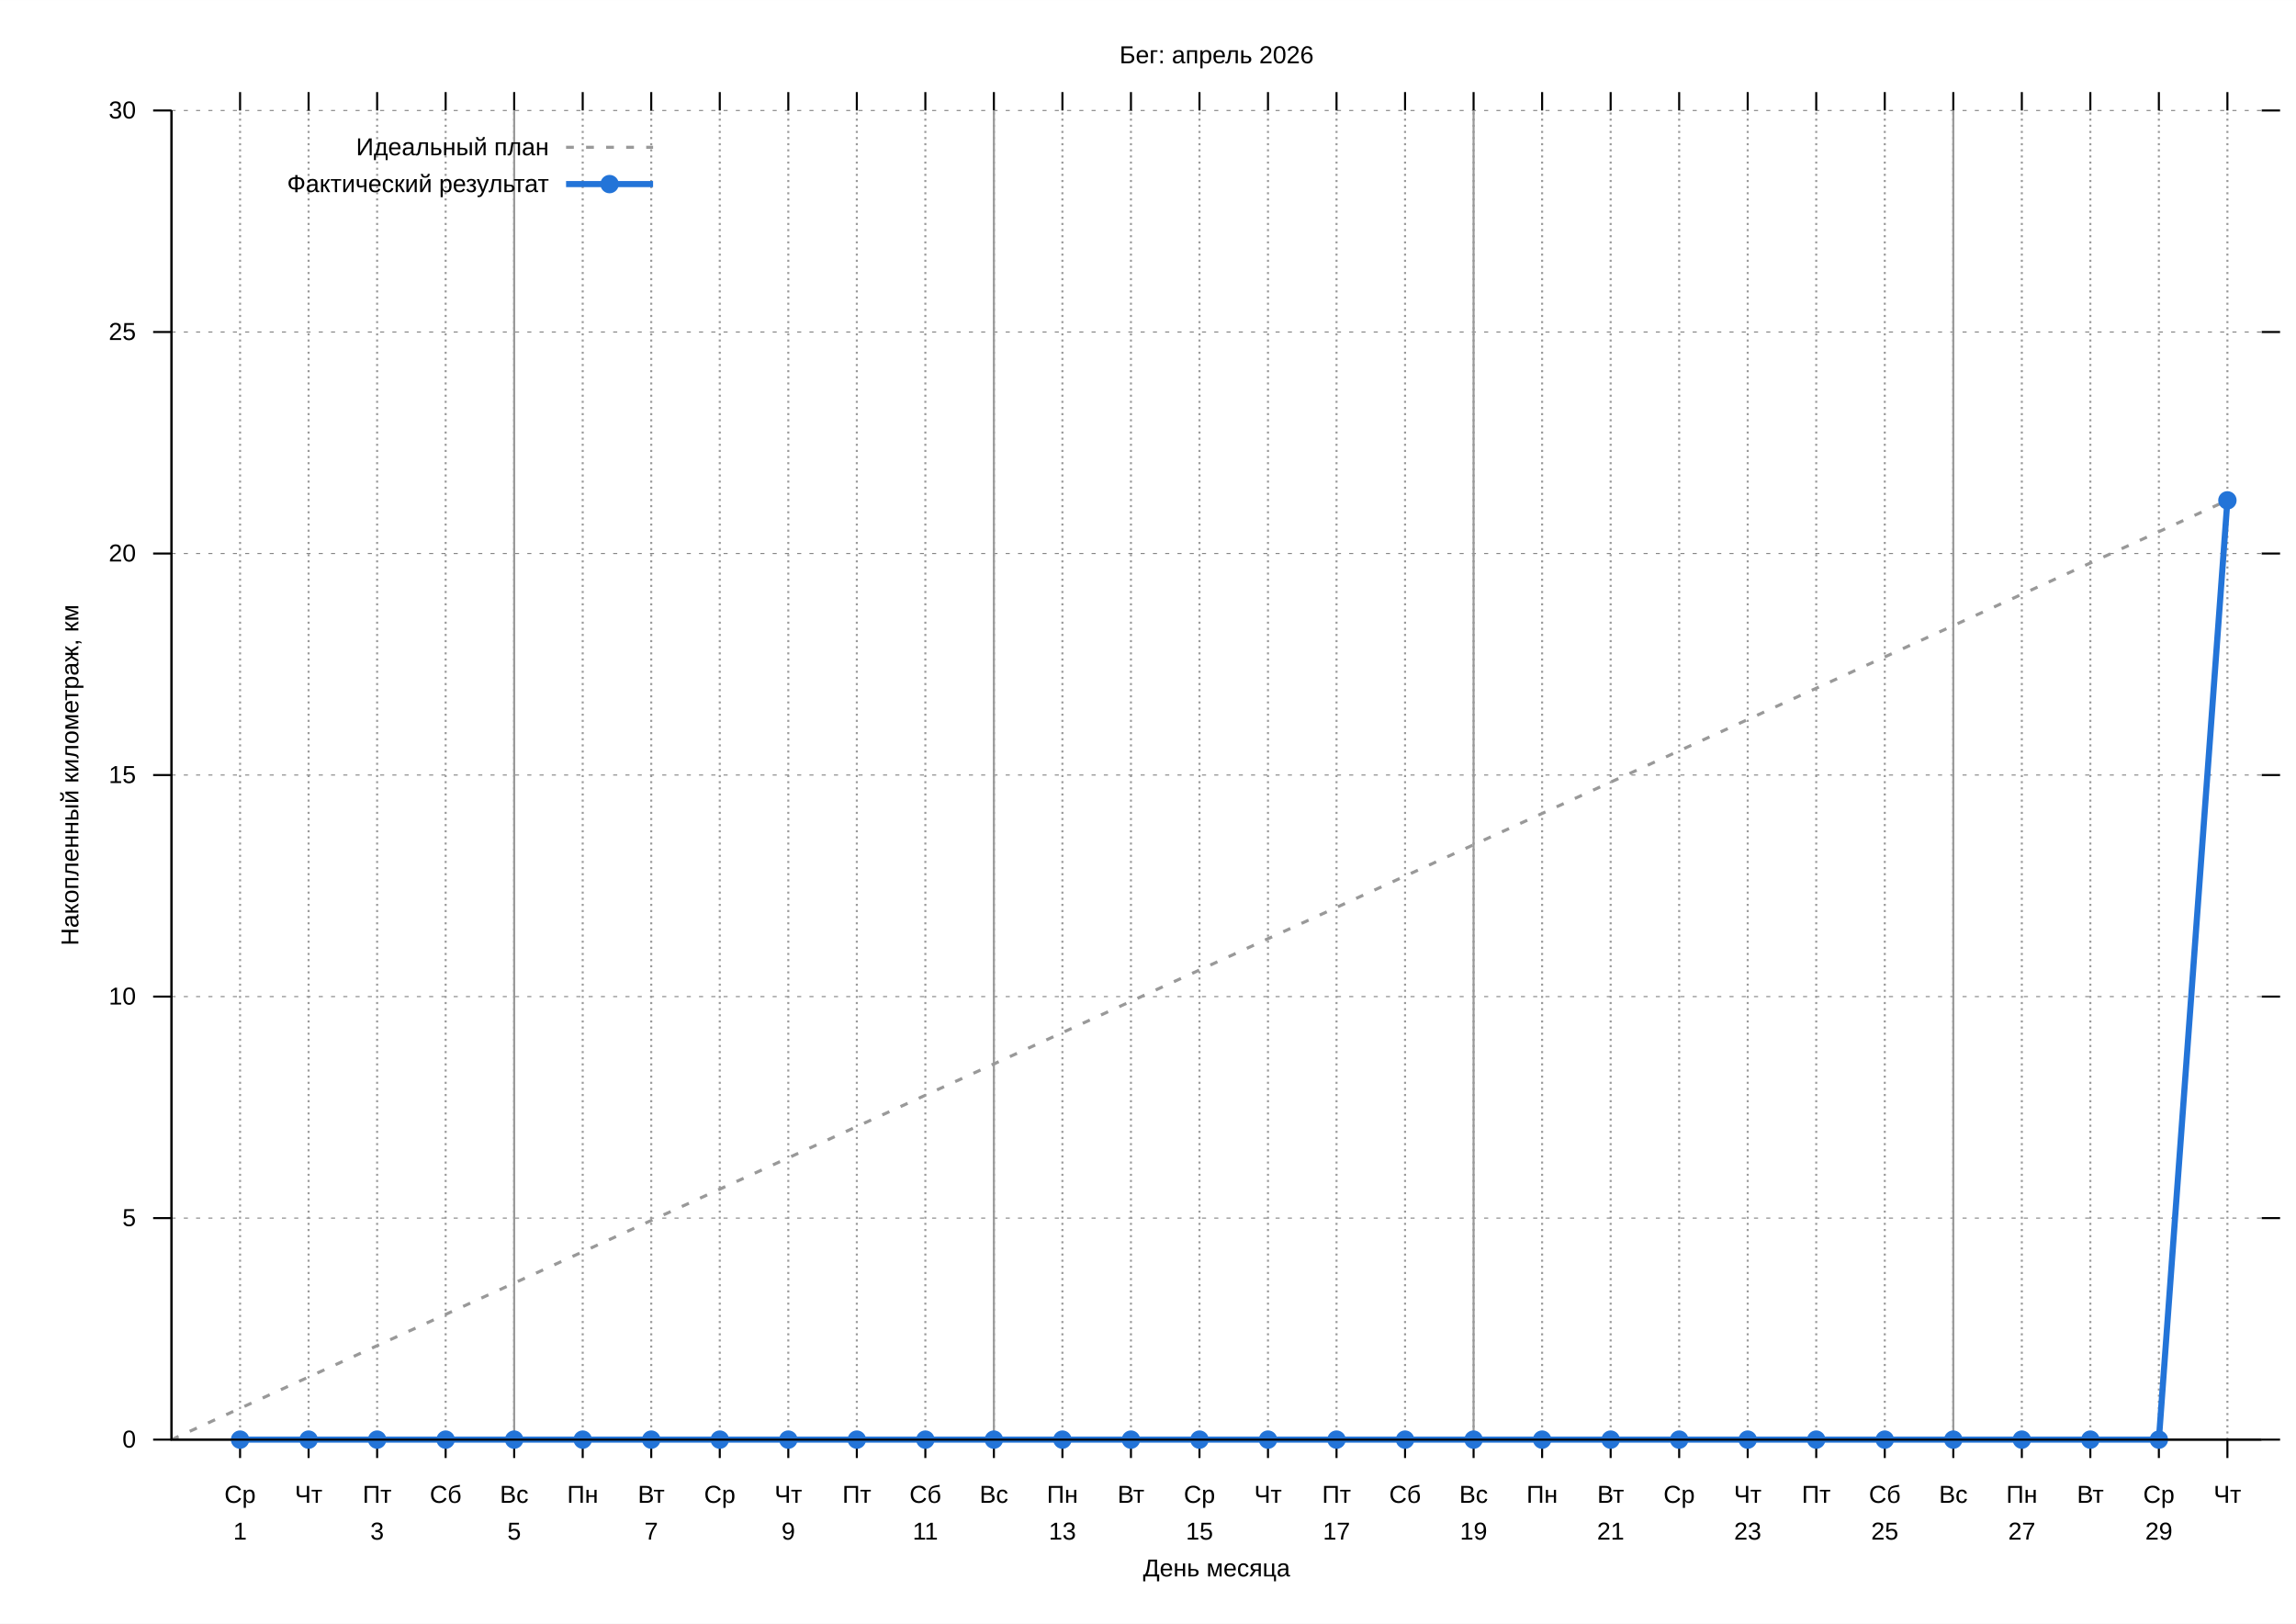
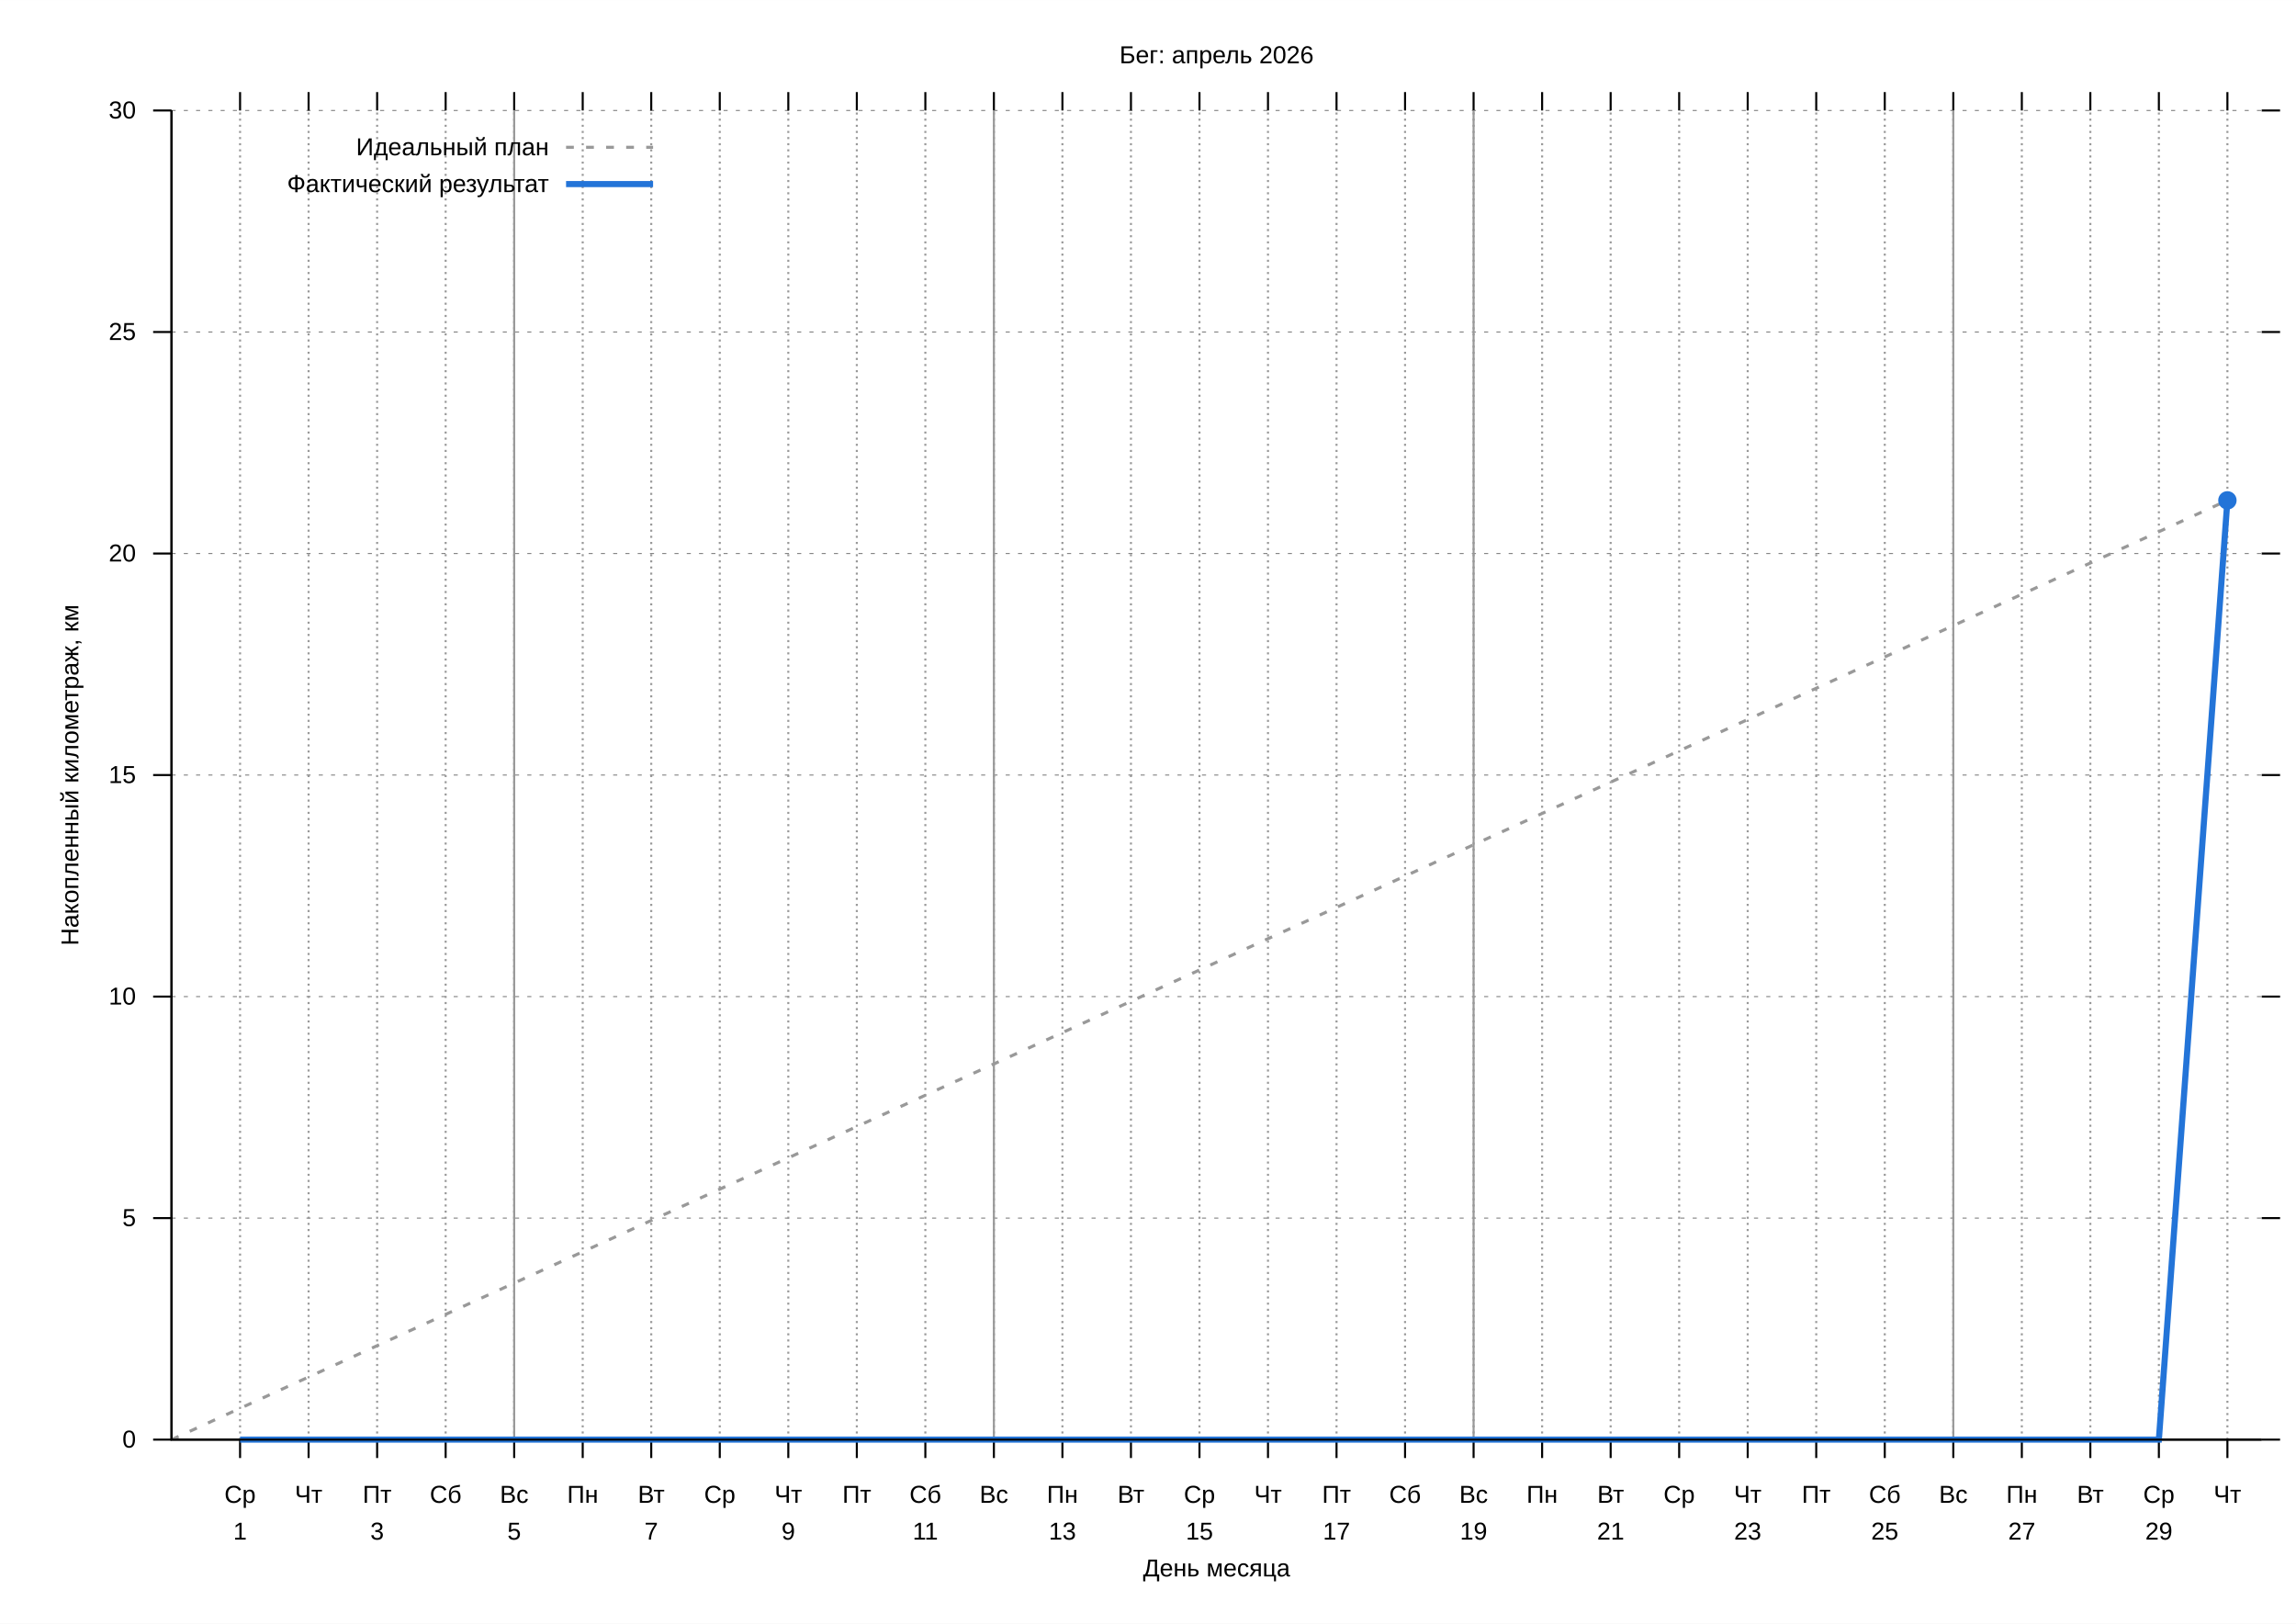
<svg xmlns="http://www.w3.org/2000/svg" xmlns:xlink="http://www.w3.org/1999/xlink" width="297mm" height="210mm" viewBox="0 0 1123 794">
  <g id="gnuplot_canvas">
    <rect x="0" y="0" width="1123" height="794" fill="#ffffff" />
    <defs>
      <circle id="gpDot" r="0.5" stroke-width="0.5" stroke="currentColor" />
      <path id="gpPt0" stroke-width="0.222" stroke="currentColor" d="M-1,0 h2 M0,-1 v2" />
      <path id="gpPt1" stroke-width="0.222" stroke="currentColor" d="M-1,-1 L1,1 M1,-1 L-1,1" />
      <path id="gpPt2" stroke-width="0.222" stroke="currentColor" d="M-1,0 L1,0 M0,-1 L0,1 M-1,-1 L1,1 M-1,1 L1,-1" />
      <rect id="gpPt3" stroke-width="0.222" stroke="currentColor" x="-1" y="-1" width="2" height="2" />
      <rect id="gpPt4" stroke-width="0.222" stroke="currentColor" fill="currentColor" x="-1" y="-1" width="2" height="2" />
      <circle id="gpPt5" stroke-width="0.222" stroke="currentColor" cx="0" cy="0" r="1" />
      <use xlink:href="#gpPt5" id="gpPt6" fill="currentColor" stroke="none" />
      <path id="gpPt7" stroke-width="0.222" stroke="currentColor" d="M0,-1.33 L-1.33,0.67 L1.33,0.67 z" />
      <use xlink:href="#gpPt7" id="gpPt8" fill="currentColor" stroke="none" />
      <use xlink:href="#gpPt7" id="gpPt9" stroke="currentColor" transform="rotate(180)" />
      <use xlink:href="#gpPt9" id="gpPt10" fill="currentColor" stroke="none" />
      <use xlink:href="#gpPt3" id="gpPt11" stroke="currentColor" transform="rotate(45)" />
      <use xlink:href="#gpPt11" id="gpPt12" fill="currentColor" stroke="none" />
      <path id="gpPt13" stroke-width="0.222" stroke="currentColor" d="M0,1.330 L1.265,0.411 L0.782,-1.067 L-0.782,-1.076 L-1.265,0.411 z" />
      <use xlink:href="#gpPt13" id="gpPt14" fill="currentColor" stroke="none" />
      <filter id="textbox" filterUnits="objectBoundingBox" x="0" y="0" height="1" width="1">
        <feFlood flood-color="#FFFFFF" flood-opacity="1" result="bgnd" />
        <feComposite in="SourceGraphic" in2="bgnd" operator="atop" />
      </filter>
      <filter id="greybox" filterUnits="objectBoundingBox" x="0" y="0" height="1" width="1">
        <feFlood flood-color="lightgrey" flood-opacity="1" result="grey" />
        <feComposite in="SourceGraphic" in2="grey" operator="atop" />
      </filter>
    </defs>
    <g fill="none" color="#FFFFFF" stroke="currentColor" stroke-width="1.00" stroke-linecap="butt" stroke-linejoin="miter">
</g>
    <g fill="none" color="black" stroke="currentColor" stroke-width="1.00" stroke-linecap="butt" stroke-linejoin="miter">
</g>
    <g fill="none" color="black" stroke="black" stroke-width="0.50" stroke-linecap="butt" stroke-linejoin="miter">
</g>
    <g fill="none" color="gray" stroke="currentColor" stroke-width="0.50" stroke-linecap="butt" stroke-linejoin="miter">
      <path stroke="gray" stroke-dasharray="2,4" class="gridline" d="M83.90,704.00 L1106.21,704.00  " />
    </g>
    <g fill="none" color="gray" stroke="gray" stroke-width="1.00" stroke-linecap="butt" stroke-linejoin="miter">
</g>
    <g fill="none" color="black" stroke="currentColor" stroke-width="1.00" stroke-linecap="butt" stroke-linejoin="miter">
      <path stroke="black" d="M83.90,704.00 L74.90,704.00 M1106.21,704.00 L1115.21,704.00  " />
      <g transform="translate(66.51,707.90)" stroke="none" fill="black" font-family="Arial" font-size="12.00" text-anchor="end">
        <text>
          <tspan font-family="Arial">0</tspan>
        </text>
      </g>
    </g>
    <g fill="none" color="black" stroke="currentColor" stroke-width="1.00" stroke-linecap="butt" stroke-linejoin="miter">
</g>
    <g fill="none" color="black" stroke="black" stroke-width="0.50" stroke-linecap="butt" stroke-linejoin="miter">
</g>
    <g fill="none" color="gray" stroke="currentColor" stroke-width="0.50" stroke-linecap="butt" stroke-linejoin="miter">
      <path stroke="gray" stroke-dasharray="2,4" class="gridline" d="M83.90,595.67 L1106.21,595.67  " />
    </g>
    <g fill="none" color="gray" stroke="gray" stroke-width="1.00" stroke-linecap="butt" stroke-linejoin="miter">
</g>
    <g fill="none" color="black" stroke="currentColor" stroke-width="1.00" stroke-linecap="butt" stroke-linejoin="miter">
      <path stroke="black" d="M83.90,595.67 L74.90,595.67 M1106.21,595.67 L1115.21,595.67  " />
      <g transform="translate(66.51,599.57)" stroke="none" fill="black" font-family="Arial" font-size="12.00" text-anchor="end">
        <text>
          <tspan font-family="Arial">5</tspan>
        </text>
      </g>
    </g>
    <g fill="none" color="black" stroke="currentColor" stroke-width="1.00" stroke-linecap="butt" stroke-linejoin="miter">
</g>
    <g fill="none" color="black" stroke="black" stroke-width="0.50" stroke-linecap="butt" stroke-linejoin="miter">
</g>
    <g fill="none" color="gray" stroke="currentColor" stroke-width="0.50" stroke-linecap="butt" stroke-linejoin="miter">
      <path stroke="gray" stroke-dasharray="2,4" class="gridline" d="M83.90,487.34 L1106.21,487.34  " />
    </g>
    <g fill="none" color="gray" stroke="gray" stroke-width="1.00" stroke-linecap="butt" stroke-linejoin="miter">
</g>
    <g fill="none" color="black" stroke="currentColor" stroke-width="1.00" stroke-linecap="butt" stroke-linejoin="miter">
      <path stroke="black" d="M83.90,487.34 L74.90,487.34 M1106.21,487.34 L1115.21,487.34  " />
      <g transform="translate(66.51,491.24)" stroke="none" fill="black" font-family="Arial" font-size="12.00" text-anchor="end">
        <text>
          <tspan font-family="Arial">10</tspan>
        </text>
      </g>
    </g>
    <g fill="none" color="black" stroke="currentColor" stroke-width="1.00" stroke-linecap="butt" stroke-linejoin="miter">
</g>
    <g fill="none" color="black" stroke="black" stroke-width="0.50" stroke-linecap="butt" stroke-linejoin="miter">
</g>
    <g fill="none" color="gray" stroke="currentColor" stroke-width="0.50" stroke-linecap="butt" stroke-linejoin="miter">
      <path stroke="gray" stroke-dasharray="2,4" class="gridline" d="M83.90,379.00 L1106.21,379.00  " />
    </g>
    <g fill="none" color="gray" stroke="gray" stroke-width="1.00" stroke-linecap="butt" stroke-linejoin="miter">
</g>
    <g fill="none" color="black" stroke="currentColor" stroke-width="1.00" stroke-linecap="butt" stroke-linejoin="miter">
      <path stroke="black" d="M83.90,379.00 L74.90,379.00 M1106.21,379.00 L1115.21,379.00  " />
      <g transform="translate(66.51,382.90)" stroke="none" fill="black" font-family="Arial" font-size="12.00" text-anchor="end">
        <text>
          <tspan font-family="Arial">15</tspan>
        </text>
      </g>
    </g>
    <g fill="none" color="black" stroke="currentColor" stroke-width="1.00" stroke-linecap="butt" stroke-linejoin="miter">
</g>
    <g fill="none" color="black" stroke="black" stroke-width="0.50" stroke-linecap="butt" stroke-linejoin="miter">
</g>
    <g fill="none" color="gray" stroke="currentColor" stroke-width="0.50" stroke-linecap="butt" stroke-linejoin="miter">
      <path stroke="gray" stroke-dasharray="2,4" class="gridline" d="M83.90,270.67 L1106.21,270.67  " />
    </g>
    <g fill="none" color="gray" stroke="gray" stroke-width="1.00" stroke-linecap="butt" stroke-linejoin="miter">
</g>
    <g fill="none" color="black" stroke="currentColor" stroke-width="1.00" stroke-linecap="butt" stroke-linejoin="miter">
      <path stroke="black" d="M83.90,270.67 L74.90,270.67 M1106.21,270.67 L1115.21,270.67  " />
      <g transform="translate(66.51,274.57)" stroke="none" fill="black" font-family="Arial" font-size="12.00" text-anchor="end">
        <text>
          <tspan font-family="Arial">20</tspan>
        </text>
      </g>
    </g>
    <g fill="none" color="black" stroke="currentColor" stroke-width="1.00" stroke-linecap="butt" stroke-linejoin="miter">
</g>
    <g fill="none" color="black" stroke="black" stroke-width="0.50" stroke-linecap="butt" stroke-linejoin="miter">
</g>
    <g fill="none" color="gray" stroke="currentColor" stroke-width="0.50" stroke-linecap="butt" stroke-linejoin="miter">
      <path stroke="gray" stroke-dasharray="2,4" class="gridline" d="M83.90,162.34 L1106.21,162.34  " />
    </g>
    <g fill="none" color="gray" stroke="gray" stroke-width="1.00" stroke-linecap="butt" stroke-linejoin="miter">
</g>
    <g fill="none" color="black" stroke="currentColor" stroke-width="1.00" stroke-linecap="butt" stroke-linejoin="miter">
      <path stroke="black" d="M83.90,162.34 L74.90,162.34 M1106.21,162.34 L1115.21,162.34  " />
      <g transform="translate(66.51,166.24)" stroke="none" fill="black" font-family="Arial" font-size="12.00" text-anchor="end">
        <text>
          <tspan font-family="Arial">25</tspan>
        </text>
      </g>
    </g>
    <g fill="none" color="black" stroke="currentColor" stroke-width="1.00" stroke-linecap="butt" stroke-linejoin="miter">
</g>
    <g fill="none" color="black" stroke="black" stroke-width="0.50" stroke-linecap="butt" stroke-linejoin="miter">
</g>
    <g fill="none" color="gray" stroke="currentColor" stroke-width="0.50" stroke-linecap="butt" stroke-linejoin="miter">
      <path stroke="gray" stroke-dasharray="2,4" class="gridline" d="M83.90,54.01 L1106.21,54.01  " />
    </g>
    <g fill="none" color="gray" stroke="gray" stroke-width="1.00" stroke-linecap="butt" stroke-linejoin="miter">
</g>
    <g fill="none" color="black" stroke="currentColor" stroke-width="1.00" stroke-linecap="butt" stroke-linejoin="miter">
      <path stroke="black" d="M83.90,54.01 L74.90,54.01 M1106.21,54.01 L1115.21,54.01  " />
      <g transform="translate(66.51,57.91)" stroke="none" fill="black" font-family="Arial" font-size="12.00" text-anchor="end">
        <text>
          <tspan font-family="Arial">30</tspan>
        </text>
      </g>
    </g>
    <g fill="none" color="black" stroke="currentColor" stroke-width="1.00" stroke-linecap="butt" stroke-linejoin="miter">
      <path stroke="black" d="M117.42,704.00 L117.42,713.00 M117.42,54.01 L117.42,45.01  " />
      <g transform="translate(117.42,734.90)" stroke="none" fill="black" font-family="Arial" font-size="12.00" text-anchor="middle">
        <text>
          <tspan font-family="Arial">Ср</tspan>
        </text>
      </g>
      <g transform="translate(117.42,752.90)" stroke="none" fill="black" font-family="Arial" font-size="12.00" text-anchor="middle">
        <text>
          <tspan font-family="Arial">1</tspan>
        </text>
      </g>
    </g>
    <g fill="none" color="black" stroke="currentColor" stroke-width="1.00" stroke-linecap="butt" stroke-linejoin="miter">
      <path stroke="black" d="M150.94,704.00 L150.94,713.00 M150.94,54.01 L150.94,45.01  " />
      <g transform="translate(150.94,734.90)" stroke="none" fill="black" font-family="Arial" font-size="12.00" text-anchor="middle">
        <text>
          <tspan font-family="Arial">Чт</tspan>
        </text>
      </g>
    </g>
    <g fill="none" color="black" stroke="currentColor" stroke-width="1.00" stroke-linecap="butt" stroke-linejoin="miter">
      <path stroke="black" d="M184.46,704.00 L184.46,713.00 M184.46,54.01 L184.46,45.01  " />
      <g transform="translate(184.46,734.90)" stroke="none" fill="black" font-family="Arial" font-size="12.00" text-anchor="middle">
        <text>
          <tspan font-family="Arial">Пт</tspan>
        </text>
      </g>
      <g transform="translate(184.46,752.90)" stroke="none" fill="black" font-family="Arial" font-size="12.00" text-anchor="middle">
        <text>
          <tspan font-family="Arial">3</tspan>
        </text>
      </g>
    </g>
    <g fill="none" color="black" stroke="currentColor" stroke-width="1.00" stroke-linecap="butt" stroke-linejoin="miter">
      <path stroke="black" d="M217.97,704.00 L217.97,713.00 M217.97,54.01 L217.97,45.01  " />
      <g transform="translate(217.97,734.90)" stroke="none" fill="black" font-family="Arial" font-size="12.00" text-anchor="middle">
        <text>
          <tspan font-family="Arial">Сб</tspan>
        </text>
      </g>
    </g>
    <g fill="none" color="black" stroke="currentColor" stroke-width="1.00" stroke-linecap="butt" stroke-linejoin="miter">
      <path stroke="black" d="M251.49,704.00 L251.49,713.00 M251.49,54.01 L251.49,45.01  " />
      <g transform="translate(251.49,734.90)" stroke="none" fill="black" font-family="Arial" font-size="12.00" text-anchor="middle">
        <text>
          <tspan font-family="Arial">Вс</tspan>
        </text>
      </g>
      <g transform="translate(251.49,752.90)" stroke="none" fill="black" font-family="Arial" font-size="12.00" text-anchor="middle">
        <text>
          <tspan font-family="Arial">5</tspan>
        </text>
      </g>
    </g>
    <g fill="none" color="black" stroke="currentColor" stroke-width="1.00" stroke-linecap="butt" stroke-linejoin="miter">
      <path stroke="black" d="M285.01,704.00 L285.01,713.00 M285.01,54.01 L285.01,45.01  " />
      <g transform="translate(285.01,734.90)" stroke="none" fill="black" font-family="Arial" font-size="12.00" text-anchor="middle">
        <text>
          <tspan font-family="Arial">Пн</tspan>
        </text>
      </g>
    </g>
    <g fill="none" color="black" stroke="currentColor" stroke-width="1.00" stroke-linecap="butt" stroke-linejoin="miter">
      <path stroke="black" d="M318.53,704.00 L318.53,713.00 M318.53,54.01 L318.53,45.01  " />
      <g transform="translate(318.53,734.90)" stroke="none" fill="black" font-family="Arial" font-size="12.00" text-anchor="middle">
        <text>
          <tspan font-family="Arial">Вт</tspan>
        </text>
      </g>
      <g transform="translate(318.53,752.90)" stroke="none" fill="black" font-family="Arial" font-size="12.00" text-anchor="middle">
        <text>
          <tspan font-family="Arial">7</tspan>
        </text>
      </g>
    </g>
    <g fill="none" color="black" stroke="currentColor" stroke-width="1.00" stroke-linecap="butt" stroke-linejoin="miter">
      <path stroke="black" d="M352.05,704.00 L352.05,713.00 M352.05,54.01 L352.05,45.01  " />
      <g transform="translate(352.05,734.90)" stroke="none" fill="black" font-family="Arial" font-size="12.00" text-anchor="middle">
        <text>
          <tspan font-family="Arial">Ср</tspan>
        </text>
      </g>
    </g>
    <g fill="none" color="black" stroke="currentColor" stroke-width="1.00" stroke-linecap="butt" stroke-linejoin="miter">
      <path stroke="black" d="M385.57,704.00 L385.57,713.00 M385.57,54.01 L385.57,45.01  " />
      <g transform="translate(385.57,734.90)" stroke="none" fill="black" font-family="Arial" font-size="12.00" text-anchor="middle">
        <text>
          <tspan font-family="Arial">Чт</tspan>
        </text>
      </g>
      <g transform="translate(385.57,752.90)" stroke="none" fill="black" font-family="Arial" font-size="12.00" text-anchor="middle">
        <text>
          <tspan font-family="Arial">9</tspan>
        </text>
      </g>
    </g>
    <g fill="none" color="black" stroke="currentColor" stroke-width="1.00" stroke-linecap="butt" stroke-linejoin="miter">
      <path stroke="black" d="M419.08,704.00 L419.08,713.00 M419.08,54.01 L419.08,45.01  " />
      <g transform="translate(419.08,734.90)" stroke="none" fill="black" font-family="Arial" font-size="12.00" text-anchor="middle">
        <text>
          <tspan font-family="Arial">Пт</tspan>
        </text>
      </g>
    </g>
    <g fill="none" color="black" stroke="currentColor" stroke-width="1.00" stroke-linecap="butt" stroke-linejoin="miter">
      <path stroke="black" d="M452.60,704.00 L452.60,713.00 M452.60,54.01 L452.60,45.01  " />
      <g transform="translate(452.60,734.90)" stroke="none" fill="black" font-family="Arial" font-size="12.00" text-anchor="middle">
        <text>
          <tspan font-family="Arial">Сб</tspan>
        </text>
      </g>
      <g transform="translate(452.60,752.90)" stroke="none" fill="black" font-family="Arial" font-size="12.00" text-anchor="middle">
        <text>
          <tspan font-family="Arial">11</tspan>
        </text>
      </g>
    </g>
    <g fill="none" color="black" stroke="currentColor" stroke-width="1.00" stroke-linecap="butt" stroke-linejoin="miter">
      <path stroke="black" d="M486.12,704.00 L486.12,713.00 M486.12,54.01 L486.12,45.01  " />
      <g transform="translate(486.12,734.90)" stroke="none" fill="black" font-family="Arial" font-size="12.00" text-anchor="middle">
        <text>
          <tspan font-family="Arial">Вс</tspan>
        </text>
      </g>
    </g>
    <g fill="none" color="black" stroke="currentColor" stroke-width="1.00" stroke-linecap="butt" stroke-linejoin="miter">
      <path stroke="black" d="M519.64,704.00 L519.64,713.00 M519.64,54.01 L519.64,45.01  " />
      <g transform="translate(519.64,734.90)" stroke="none" fill="black" font-family="Arial" font-size="12.00" text-anchor="middle">
        <text>
          <tspan font-family="Arial">Пн</tspan>
        </text>
      </g>
      <g transform="translate(519.64,752.90)" stroke="none" fill="black" font-family="Arial" font-size="12.00" text-anchor="middle">
        <text>
          <tspan font-family="Arial">13</tspan>
        </text>
      </g>
    </g>
    <g fill="none" color="black" stroke="currentColor" stroke-width="1.00" stroke-linecap="butt" stroke-linejoin="miter">
      <path stroke="black" d="M553.16,704.00 L553.16,713.00 M553.16,54.01 L553.16,45.01  " />
      <g transform="translate(553.16,734.90)" stroke="none" fill="black" font-family="Arial" font-size="12.00" text-anchor="middle">
        <text>
          <tspan font-family="Arial">Вт</tspan>
        </text>
      </g>
    </g>
    <g fill="none" color="black" stroke="currentColor" stroke-width="1.00" stroke-linecap="butt" stroke-linejoin="miter">
      <path stroke="black" d="M586.68,704.00 L586.68,713.00 M586.68,54.01 L586.68,45.01  " />
      <g transform="translate(586.68,734.90)" stroke="none" fill="black" font-family="Arial" font-size="12.00" text-anchor="middle">
        <text>
          <tspan font-family="Arial">Ср</tspan>
        </text>
      </g>
      <g transform="translate(586.68,752.90)" stroke="none" fill="black" font-family="Arial" font-size="12.00" text-anchor="middle">
        <text>
          <tspan font-family="Arial">15</tspan>
        </text>
      </g>
    </g>
    <g fill="none" color="black" stroke="currentColor" stroke-width="1.00" stroke-linecap="butt" stroke-linejoin="miter">
      <path stroke="black" d="M620.19,704.00 L620.19,713.00 M620.19,54.01 L620.19,45.01  " />
      <g transform="translate(620.19,734.90)" stroke="none" fill="black" font-family="Arial" font-size="12.00" text-anchor="middle">
        <text>
          <tspan font-family="Arial">Чт</tspan>
        </text>
      </g>
    </g>
    <g fill="none" color="black" stroke="currentColor" stroke-width="1.00" stroke-linecap="butt" stroke-linejoin="miter">
      <path stroke="black" d="M653.71,704.00 L653.71,713.00 M653.71,54.01 L653.71,45.01  " />
      <g transform="translate(653.71,734.90)" stroke="none" fill="black" font-family="Arial" font-size="12.00" text-anchor="middle">
        <text>
          <tspan font-family="Arial">Пт</tspan>
        </text>
      </g>
      <g transform="translate(653.71,752.90)" stroke="none" fill="black" font-family="Arial" font-size="12.00" text-anchor="middle">
        <text>
          <tspan font-family="Arial">17</tspan>
        </text>
      </g>
    </g>
    <g fill="none" color="black" stroke="currentColor" stroke-width="1.00" stroke-linecap="butt" stroke-linejoin="miter">
      <path stroke="black" d="M687.23,704.00 L687.23,713.00 M687.23,54.01 L687.23,45.01  " />
      <g transform="translate(687.23,734.90)" stroke="none" fill="black" font-family="Arial" font-size="12.00" text-anchor="middle">
        <text>
          <tspan font-family="Arial">Сб</tspan>
        </text>
      </g>
    </g>
    <g fill="none" color="black" stroke="currentColor" stroke-width="1.00" stroke-linecap="butt" stroke-linejoin="miter">
      <path stroke="black" d="M720.75,704.00 L720.75,713.00 M720.75,54.01 L720.75,45.01  " />
      <g transform="translate(720.75,734.90)" stroke="none" fill="black" font-family="Arial" font-size="12.00" text-anchor="middle">
        <text>
          <tspan font-family="Arial">Вс</tspan>
        </text>
      </g>
      <g transform="translate(720.75,752.90)" stroke="none" fill="black" font-family="Arial" font-size="12.00" text-anchor="middle">
        <text>
          <tspan font-family="Arial">19</tspan>
        </text>
      </g>
    </g>
    <g fill="none" color="black" stroke="currentColor" stroke-width="1.00" stroke-linecap="butt" stroke-linejoin="miter">
      <path stroke="black" d="M754.27,704.00 L754.27,713.00 M754.27,54.01 L754.27,45.01  " />
      <g transform="translate(754.27,734.90)" stroke="none" fill="black" font-family="Arial" font-size="12.00" text-anchor="middle">
        <text>
          <tspan font-family="Arial">Пн</tspan>
        </text>
      </g>
    </g>
    <g fill="none" color="black" stroke="currentColor" stroke-width="1.00" stroke-linecap="butt" stroke-linejoin="miter">
      <path stroke="black" d="M787.79,704.00 L787.79,713.00 M787.79,54.01 L787.79,45.01  " />
      <g transform="translate(787.79,734.90)" stroke="none" fill="black" font-family="Arial" font-size="12.00" text-anchor="middle">
        <text>
          <tspan font-family="Arial">Вт</tspan>
        </text>
      </g>
      <g transform="translate(787.79,752.90)" stroke="none" fill="black" font-family="Arial" font-size="12.00" text-anchor="middle">
        <text>
          <tspan font-family="Arial">21</tspan>
        </text>
      </g>
    </g>
    <g fill="none" color="black" stroke="currentColor" stroke-width="1.00" stroke-linecap="butt" stroke-linejoin="miter">
      <path stroke="black" d="M821.30,704.00 L821.30,713.00 M821.30,54.01 L821.30,45.01  " />
      <g transform="translate(821.30,734.90)" stroke="none" fill="black" font-family="Arial" font-size="12.00" text-anchor="middle">
        <text>
          <tspan font-family="Arial">Ср</tspan>
        </text>
      </g>
    </g>
    <g fill="none" color="black" stroke="currentColor" stroke-width="1.00" stroke-linecap="butt" stroke-linejoin="miter">
      <path stroke="black" d="M854.82,704.00 L854.82,713.00 M854.82,54.01 L854.82,45.01  " />
      <g transform="translate(854.82,734.90)" stroke="none" fill="black" font-family="Arial" font-size="12.00" text-anchor="middle">
        <text>
          <tspan font-family="Arial">Чт</tspan>
        </text>
      </g>
      <g transform="translate(854.82,752.90)" stroke="none" fill="black" font-family="Arial" font-size="12.00" text-anchor="middle">
        <text>
          <tspan font-family="Arial">23</tspan>
        </text>
      </g>
    </g>
    <g fill="none" color="black" stroke="currentColor" stroke-width="1.00" stroke-linecap="butt" stroke-linejoin="miter">
      <path stroke="black" d="M888.34,704.00 L888.34,713.00 M888.34,54.01 L888.34,45.01  " />
      <g transform="translate(888.34,734.90)" stroke="none" fill="black" font-family="Arial" font-size="12.00" text-anchor="middle">
        <text>
          <tspan font-family="Arial">Пт</tspan>
        </text>
      </g>
    </g>
    <g fill="none" color="black" stroke="currentColor" stroke-width="1.00" stroke-linecap="butt" stroke-linejoin="miter">
      <path stroke="black" d="M921.86,704.00 L921.86,713.00 M921.86,54.01 L921.86,45.01  " />
      <g transform="translate(921.86,734.90)" stroke="none" fill="black" font-family="Arial" font-size="12.00" text-anchor="middle">
        <text>
          <tspan font-family="Arial">Сб</tspan>
        </text>
      </g>
      <g transform="translate(921.86,752.90)" stroke="none" fill="black" font-family="Arial" font-size="12.00" text-anchor="middle">
        <text>
          <tspan font-family="Arial">25</tspan>
        </text>
      </g>
    </g>
    <g fill="none" color="black" stroke="currentColor" stroke-width="1.00" stroke-linecap="butt" stroke-linejoin="miter">
      <path stroke="black" d="M955.38,704.00 L955.38,713.00 M955.38,54.01 L955.38,45.01  " />
      <g transform="translate(955.38,734.90)" stroke="none" fill="black" font-family="Arial" font-size="12.00" text-anchor="middle">
        <text>
          <tspan font-family="Arial">Вс</tspan>
        </text>
      </g>
    </g>
    <g fill="none" color="black" stroke="currentColor" stroke-width="1.00" stroke-linecap="butt" stroke-linejoin="miter">
      <path stroke="black" d="M988.90,704.00 L988.90,713.00 M988.90,54.01 L988.90,45.01  " />
      <g transform="translate(988.90,734.90)" stroke="none" fill="black" font-family="Arial" font-size="12.00" text-anchor="middle">
        <text>
          <tspan font-family="Arial">Пн</tspan>
        </text>
      </g>
      <g transform="translate(988.90,752.90)" stroke="none" fill="black" font-family="Arial" font-size="12.00" text-anchor="middle">
        <text>
          <tspan font-family="Arial">27</tspan>
        </text>
      </g>
    </g>
    <g fill="none" color="black" stroke="currentColor" stroke-width="1.00" stroke-linecap="butt" stroke-linejoin="miter">
      <path stroke="black" d="M1022.41,704.00 L1022.41,713.00 M1022.41,54.01 L1022.41,45.01  " />
      <g transform="translate(1022.41,734.90)" stroke="none" fill="black" font-family="Arial" font-size="12.00" text-anchor="middle">
        <text>
          <tspan font-family="Arial">Вт</tspan>
        </text>
      </g>
    </g>
    <g fill="none" color="black" stroke="currentColor" stroke-width="1.00" stroke-linecap="butt" stroke-linejoin="miter">
      <path stroke="black" d="M1055.93,704.00 L1055.93,713.00 M1055.93,54.01 L1055.93,45.01  " />
      <g transform="translate(1055.93,734.90)" stroke="none" fill="black" font-family="Arial" font-size="12.00" text-anchor="middle">
        <text>
          <tspan font-family="Arial">Ср</tspan>
        </text>
      </g>
      <g transform="translate(1055.93,752.90)" stroke="none" fill="black" font-family="Arial" font-size="12.00" text-anchor="middle">
        <text>
          <tspan font-family="Arial">29</tspan>
        </text>
      </g>
    </g>
    <g fill="none" color="black" stroke="currentColor" stroke-width="1.00" stroke-linecap="butt" stroke-linejoin="miter">
      <path stroke="black" d="M1089.45,704.00 L1089.45,713.00 M1089.45,54.01 L1089.45,45.01  " />
      <g transform="translate(1089.45,734.90)" stroke="none" fill="black" font-family="Arial" font-size="12.00" text-anchor="middle">
        <text>
          <tspan font-family="Arial">Чт</tspan>
        </text>
      </g>
    </g>
    <g fill="none" color="black" stroke="currentColor" stroke-width="1.00" stroke-linecap="butt" stroke-linejoin="miter">
</g>
    <g fill="none" color="black" stroke="currentColor" stroke-width="1.00" stroke-linecap="butt" stroke-linejoin="miter">
      <path stroke="black" d="M83.90,54.01 L83.90,704.00 L1106.21,704.00 M1106.21,54.01 M83.90,54.01  " />
    </g>
    <g fill="none" color="black" stroke="currentColor" stroke-width="1.00" stroke-linecap="butt" stroke-linejoin="miter">
</g>
    <g id="gnuplot_plot_1" fill="none">
      <g fill="none" color="black" stroke="currentColor" stroke-width="1.00" stroke-linecap="butt" stroke-linejoin="miter">
        <path stroke="rgb(153, 153, 153)" stroke-dasharray="1.0,2.0" d="M117.42,704.00 L117.42,54.01 M150.94,704.00 L150.94,54.01 M184.46,704.00 L184.46,54.01 M217.97,704.00 L217.97,54.01   M251.49,704.00 L251.49,54.01 M285.01,704.00 L285.01,54.01 M318.53,704.00 L318.53,54.01 M352.05,704.00 L352.05,54.01   M385.57,704.00 L385.57,54.01 M419.08,704.00 L419.08,54.01 M452.60,704.00 L452.60,54.01 M486.12,704.00 L486.12,54.01   M519.64,704.00 L519.64,54.01 M553.16,704.00 L553.16,54.01 M586.68,704.00 L586.68,54.01 M620.19,704.00 L620.19,54.01   M653.71,704.00 L653.71,54.01 M687.23,704.00 L687.23,54.01 M720.75,704.00 L720.75,54.01 M754.27,704.00 L754.27,54.01   M787.79,704.00 L787.79,54.01 M821.30,704.00 L821.30,54.01 M854.82,704.00 L854.82,54.01 M888.34,704.00 L888.34,54.01   M921.86,704.00 L921.86,54.01 M955.38,704.00 L955.38,54.01 M988.90,704.00 L988.90,54.01 M1022.41,704.00 L1022.41,54.01   M1055.93,704.00 L1055.93,54.01 M1089.45,704.00 L1089.45,54.01  " />
      </g>
    </g>
    <g id="gnuplot_plot_2" fill="none">
      <g fill="none" color="black" stroke="currentColor" stroke-width="1.00" stroke-linecap="butt" stroke-linejoin="miter">
        <path stroke="rgb(153, 153, 153)" d="M251.49,704.00 L251.49,54.01 M486.12,704.00 L486.12,54.01 M720.75,704.00 L720.75,54.01 M955.38,704.00 L955.38,54.01    " />
      </g>
    </g>
    <g id="gnuplot_plot_3">
      <g fill="none" color="#FFFFFF" stroke="rgb(153, 153, 153)" stroke-width="1.50" stroke-linecap="butt" stroke-linejoin="miter">
</g>
      <g fill="none" color="black" stroke="currentColor" stroke-width="1.50" stroke-linecap="butt" stroke-linejoin="miter">
        <g transform="translate(268.48,75.91)" stroke="none" fill="black" font-family="Arial" font-size="12.00" text-anchor="end">
          <text>
            <tspan font-family="Arial">Идеальный план</tspan>
          </text>
        </g>
      </g>
      <g fill="none" color="black" stroke="currentColor" stroke-width="1.50" stroke-linecap="butt" stroke-linejoin="miter">
        <path stroke="rgb(153, 153, 153)" stroke-dasharray="3.8,6.0" d="M276.87,72.01 L319.43,72.01 M83.90,704.00 L94.06,699.36 L104.21,694.72 L114.37,690.08 L124.53,685.44 L134.69,680.80   L144.84,676.16 L155.00,671.52 L165.16,666.88 L175.31,662.24 L185.47,657.60 L195.63,652.96 L205.78,648.32 L215.94,643.68   L226.10,639.04 L236.26,634.41 L246.41,629.77 L256.57,625.13 L266.73,620.49 L276.88,615.85 L287.04,611.21 L297.20,606.57   L307.36,601.93 L317.51,597.29 L327.67,592.65 L337.83,588.01 L347.98,583.37 L358.14,578.73 L368.30,574.09 L378.46,569.45   L388.61,564.81 L398.77,560.17 L408.93,555.53 L419.08,550.89 L429.24,546.25 L439.40,541.61 L449.55,536.97 L459.71,532.33   L469.87,527.69 L480.03,523.05 L490.18,518.41 L500.34,513.77 L510.50,509.13 L520.65,504.49 L530.81,499.85 L540.97,495.22   L551.13,490.58 L561.28,485.94 L571.44,481.30 L581.60,476.66 L591.75,472.02 L601.91,467.38 L612.07,462.74 L622.23,458.10   L632.38,453.46 L642.54,448.82 L652.70,444.18 L662.85,439.54 L673.01,434.90 L683.17,430.26 L693.32,425.62 L703.48,420.98   L713.64,416.34 L723.80,411.70 L733.95,407.06 L744.11,402.42 L754.27,397.78 L764.42,393.14 L774.58,388.50 L784.74,383.86   L794.90,379.22 L805.05,374.58 L815.21,369.94 L825.37,365.30 L835.52,360.67 L845.68,356.03 L855.84,351.39 L866.00,346.75   L876.15,342.11 L886.31,337.47 L896.47,332.83 L906.62,328.19 L916.78,323.55 L926.94,318.91 L937.09,314.27 L947.25,309.63   L957.41,304.99 L967.57,300.35 L977.72,295.71 L987.88,291.07 L998.04,286.43 L1008.19,281.79 L1018.35,277.15 L1028.51,272.51   L1038.67,267.87 L1048.82,263.23 L1058.98,258.59 L1069.14,253.95 L1079.29,249.31 L1089.45,244.67  " />
      </g>
    </g>
    <g id="gnuplot_plot_4">
      <g fill="none" color="#FFFFFF" stroke="rgb(153, 153, 153)" stroke-width="3.00" stroke-linecap="butt" stroke-linejoin="miter">
</g>
      <g fill="none" color="black" stroke="currentColor" stroke-width="3.00" stroke-linecap="butt" stroke-linejoin="miter">
        <g transform="translate(268.48,93.91)" stroke="none" fill="black" font-family="Arial" font-size="12.00" text-anchor="end">
          <text>
            <tspan font-family="Arial">Фактический результат</tspan>
          </text>
        </g>
      </g>
      <g fill="none" color="black" stroke="currentColor" stroke-width="3.00" stroke-linecap="butt" stroke-linejoin="miter">
        <path stroke="rgb( 35, 116, 216)" d="M276.87,90.01 L319.43,90.01 M117.42,704.00 L150.94,704.00 L184.46,704.00 L217.97,704.00 L251.49,704.00 L285.01,704.00   L318.53,704.00 L352.05,704.00 L385.57,704.00 L419.08,704.00 L452.60,704.00 L486.12,704.00 L519.64,704.00 L553.16,704.00   L586.68,704.00 L620.19,704.00 L653.71,704.00 L687.23,704.00 L720.75,704.00 L754.27,704.00 L787.79,704.00 L821.30,704.00   L854.82,704.00 L888.34,704.00 L921.86,704.00 L955.38,704.00 L988.90,704.00 L1022.41,704.00 L1055.93,704.00 L1089.45,244.67    " />
-         <use xlink:href="#gpPt6" transform="translate(117.42,704.00) scale(4.05)" color="rgb( 35, 116, 216)" />
-         <use xlink:href="#gpPt6" transform="translate(150.94,704.00) scale(4.05)" color="rgb( 35, 116, 216)" />
-         <use xlink:href="#gpPt6" transform="translate(184.46,704.00) scale(4.05)" color="rgb( 35, 116, 216)" />
-         <use xlink:href="#gpPt6" transform="translate(217.97,704.00) scale(4.05)" color="rgb( 35, 116, 216)" />
-         <use xlink:href="#gpPt6" transform="translate(251.49,704.00) scale(4.05)" color="rgb( 35, 116, 216)" />
-         <use xlink:href="#gpPt6" transform="translate(285.01,704.00) scale(4.05)" color="rgb( 35, 116, 216)" />
-         <use xlink:href="#gpPt6" transform="translate(318.53,704.00) scale(4.05)" color="rgb( 35, 116, 216)" />
-         <use xlink:href="#gpPt6" transform="translate(352.05,704.00) scale(4.05)" color="rgb( 35, 116, 216)" />
-         <use xlink:href="#gpPt6" transform="translate(385.57,704.00) scale(4.05)" color="rgb( 35, 116, 216)" />
-         <use xlink:href="#gpPt6" transform="translate(419.08,704.00) scale(4.05)" color="rgb( 35, 116, 216)" />
-         <use xlink:href="#gpPt6" transform="translate(452.60,704.00) scale(4.05)" color="rgb( 35, 116, 216)" />
-         <use xlink:href="#gpPt6" transform="translate(486.12,704.00) scale(4.05)" color="rgb( 35, 116, 216)" />
-         <use xlink:href="#gpPt6" transform="translate(519.64,704.00) scale(4.05)" color="rgb( 35, 116, 216)" />
-         <use xlink:href="#gpPt6" transform="translate(553.16,704.00) scale(4.05)" color="rgb( 35, 116, 216)" />
-         <use xlink:href="#gpPt6" transform="translate(586.68,704.00) scale(4.05)" color="rgb( 35, 116, 216)" />
-         <use xlink:href="#gpPt6" transform="translate(620.19,704.00) scale(4.05)" color="rgb( 35, 116, 216)" />
-         <use xlink:href="#gpPt6" transform="translate(653.71,704.00) scale(4.05)" color="rgb( 35, 116, 216)" />
-         <use xlink:href="#gpPt6" transform="translate(687.23,704.00) scale(4.05)" color="rgb( 35, 116, 216)" />
-         <use xlink:href="#gpPt6" transform="translate(720.75,704.00) scale(4.05)" color="rgb( 35, 116, 216)" />
-         <use xlink:href="#gpPt6" transform="translate(754.27,704.00) scale(4.05)" color="rgb( 35, 116, 216)" />
-         <use xlink:href="#gpPt6" transform="translate(787.79,704.00) scale(4.05)" color="rgb( 35, 116, 216)" />
-         <use xlink:href="#gpPt6" transform="translate(821.30,704.00) scale(4.05)" color="rgb( 35, 116, 216)" />
-         <use xlink:href="#gpPt6" transform="translate(854.82,704.00) scale(4.05)" color="rgb( 35, 116, 216)" />
-         <use xlink:href="#gpPt6" transform="translate(888.34,704.00) scale(4.05)" color="rgb( 35, 116, 216)" />
-         <use xlink:href="#gpPt6" transform="translate(921.86,704.00) scale(4.05)" color="rgb( 35, 116, 216)" />
-         <use xlink:href="#gpPt6" transform="translate(955.38,704.00) scale(4.05)" color="rgb( 35, 116, 216)" />
-         <use xlink:href="#gpPt6" transform="translate(988.90,704.00) scale(4.05)" color="rgb( 35, 116, 216)" />
-         <use xlink:href="#gpPt6" transform="translate(1022.41,704.00) scale(4.05)" color="rgb( 35, 116, 216)" />
-         <use xlink:href="#gpPt6" transform="translate(1055.93,704.00) scale(4.05)" color="rgb( 35, 116, 216)" />
+       </g>
+     </g>
+     <g id="gnuplot_plot_5" fill="none">
+       <g fill="none" color="#FFFFFF" stroke="rgb( 35, 116, 216)" stroke-width="1.00" stroke-linecap="butt" stroke-linejoin="miter">
+ </g>
+       <g fill="none" color="black" stroke="currentColor" stroke-width="1.00" stroke-linecap="butt" stroke-linejoin="miter">
        <use xlink:href="#gpPt6" transform="translate(1089.45,244.67) scale(4.05)" color="rgb( 35, 116, 216)" />
-         <use xlink:href="#gpPt6" transform="translate(298.15,90.01) scale(4.05)" color="rgb( 35, 116, 216)" />
      </g>
    </g>
    <g fill="none" color="#FFFFFF" stroke="rgb( 35, 116, 216)" stroke-width="2.00" stroke-linecap="butt" stroke-linejoin="miter">
</g>
    <g fill="none" color="black" stroke="currentColor" stroke-width="2.00" stroke-linecap="butt" stroke-linejoin="miter">
</g>
    <g fill="none" color="black" stroke="black" stroke-width="1.00" stroke-linecap="butt" stroke-linejoin="miter">
</g>
    <g fill="none" color="black" stroke="currentColor" stroke-width="1.00" stroke-linecap="butt" stroke-linejoin="miter">
      <path stroke="black" d="M83.90,54.01 L83.90,704.00 L1106.21,704.00 M1106.21,54.01 M83.90,54.01  " />
      <g transform="translate(38.33,379.01) rotate(270.00)" stroke="none" fill="black" font-family="Arial" font-size="12.00" text-anchor="middle">
        <text>
          <tspan font-family="Arial">Накопленный километраж, км</tspan>
        </text>
      </g>
    </g>
    <g fill="none" color="black" stroke="currentColor" stroke-width="1.00" stroke-linecap="butt" stroke-linejoin="miter">
      <g transform="translate(595.05,770.90)" stroke="none" fill="black" font-family="Arial" font-size="12.00" text-anchor="middle">
        <text>
          <tspan font-family="Arial">День месяца</tspan>
        </text>
      </g>
    </g>
    <g fill="none" color="black" stroke="currentColor" stroke-width="1.00" stroke-linecap="butt" stroke-linejoin="miter">
</g>
    <g fill="none" color="black" stroke="currentColor" stroke-width="1.00" stroke-linecap="butt" stroke-linejoin="miter">
      <g transform="translate(595.05,30.91)" stroke="none" fill="black" font-family="Arial" font-size="12.00" text-anchor="middle">
        <text>
          <tspan font-family="Arial">Бег: апрель 2026</tspan>
        </text>
      </g>
    </g>
    <g fill="none" color="black" stroke="currentColor" stroke-width="1.00" stroke-linecap="butt" stroke-linejoin="miter">
</g>
  </g>
</svg>
